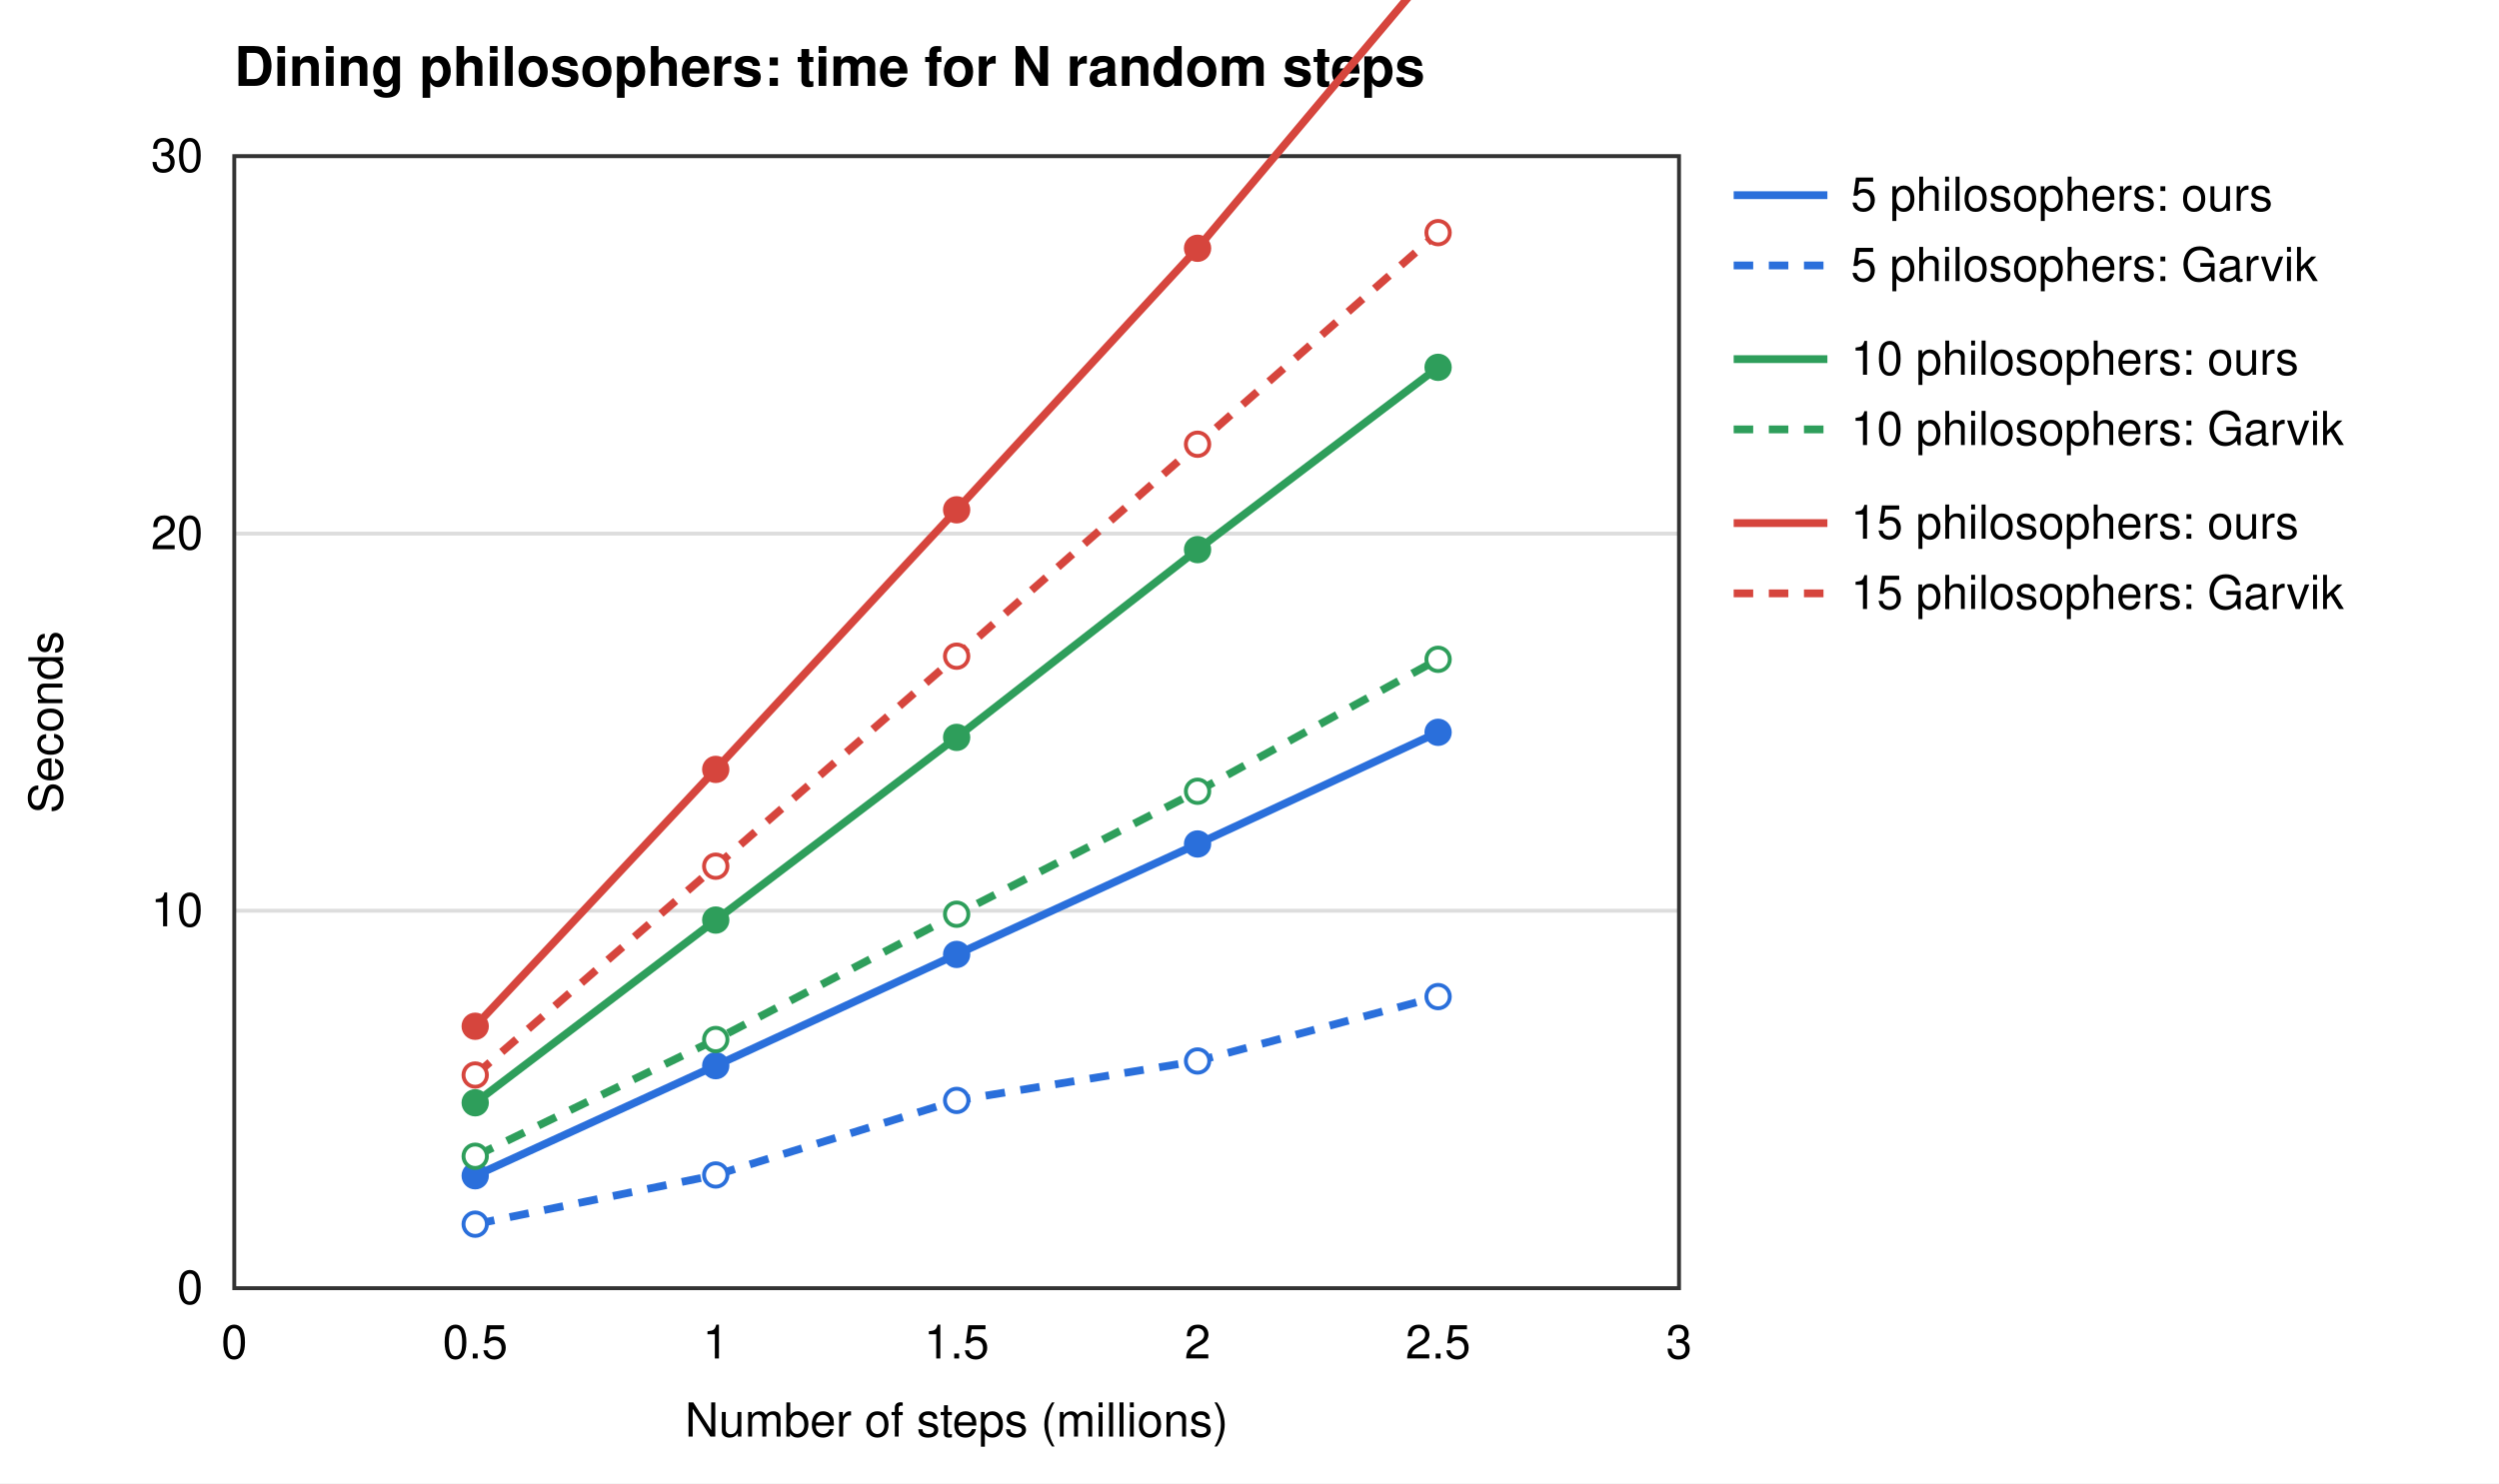
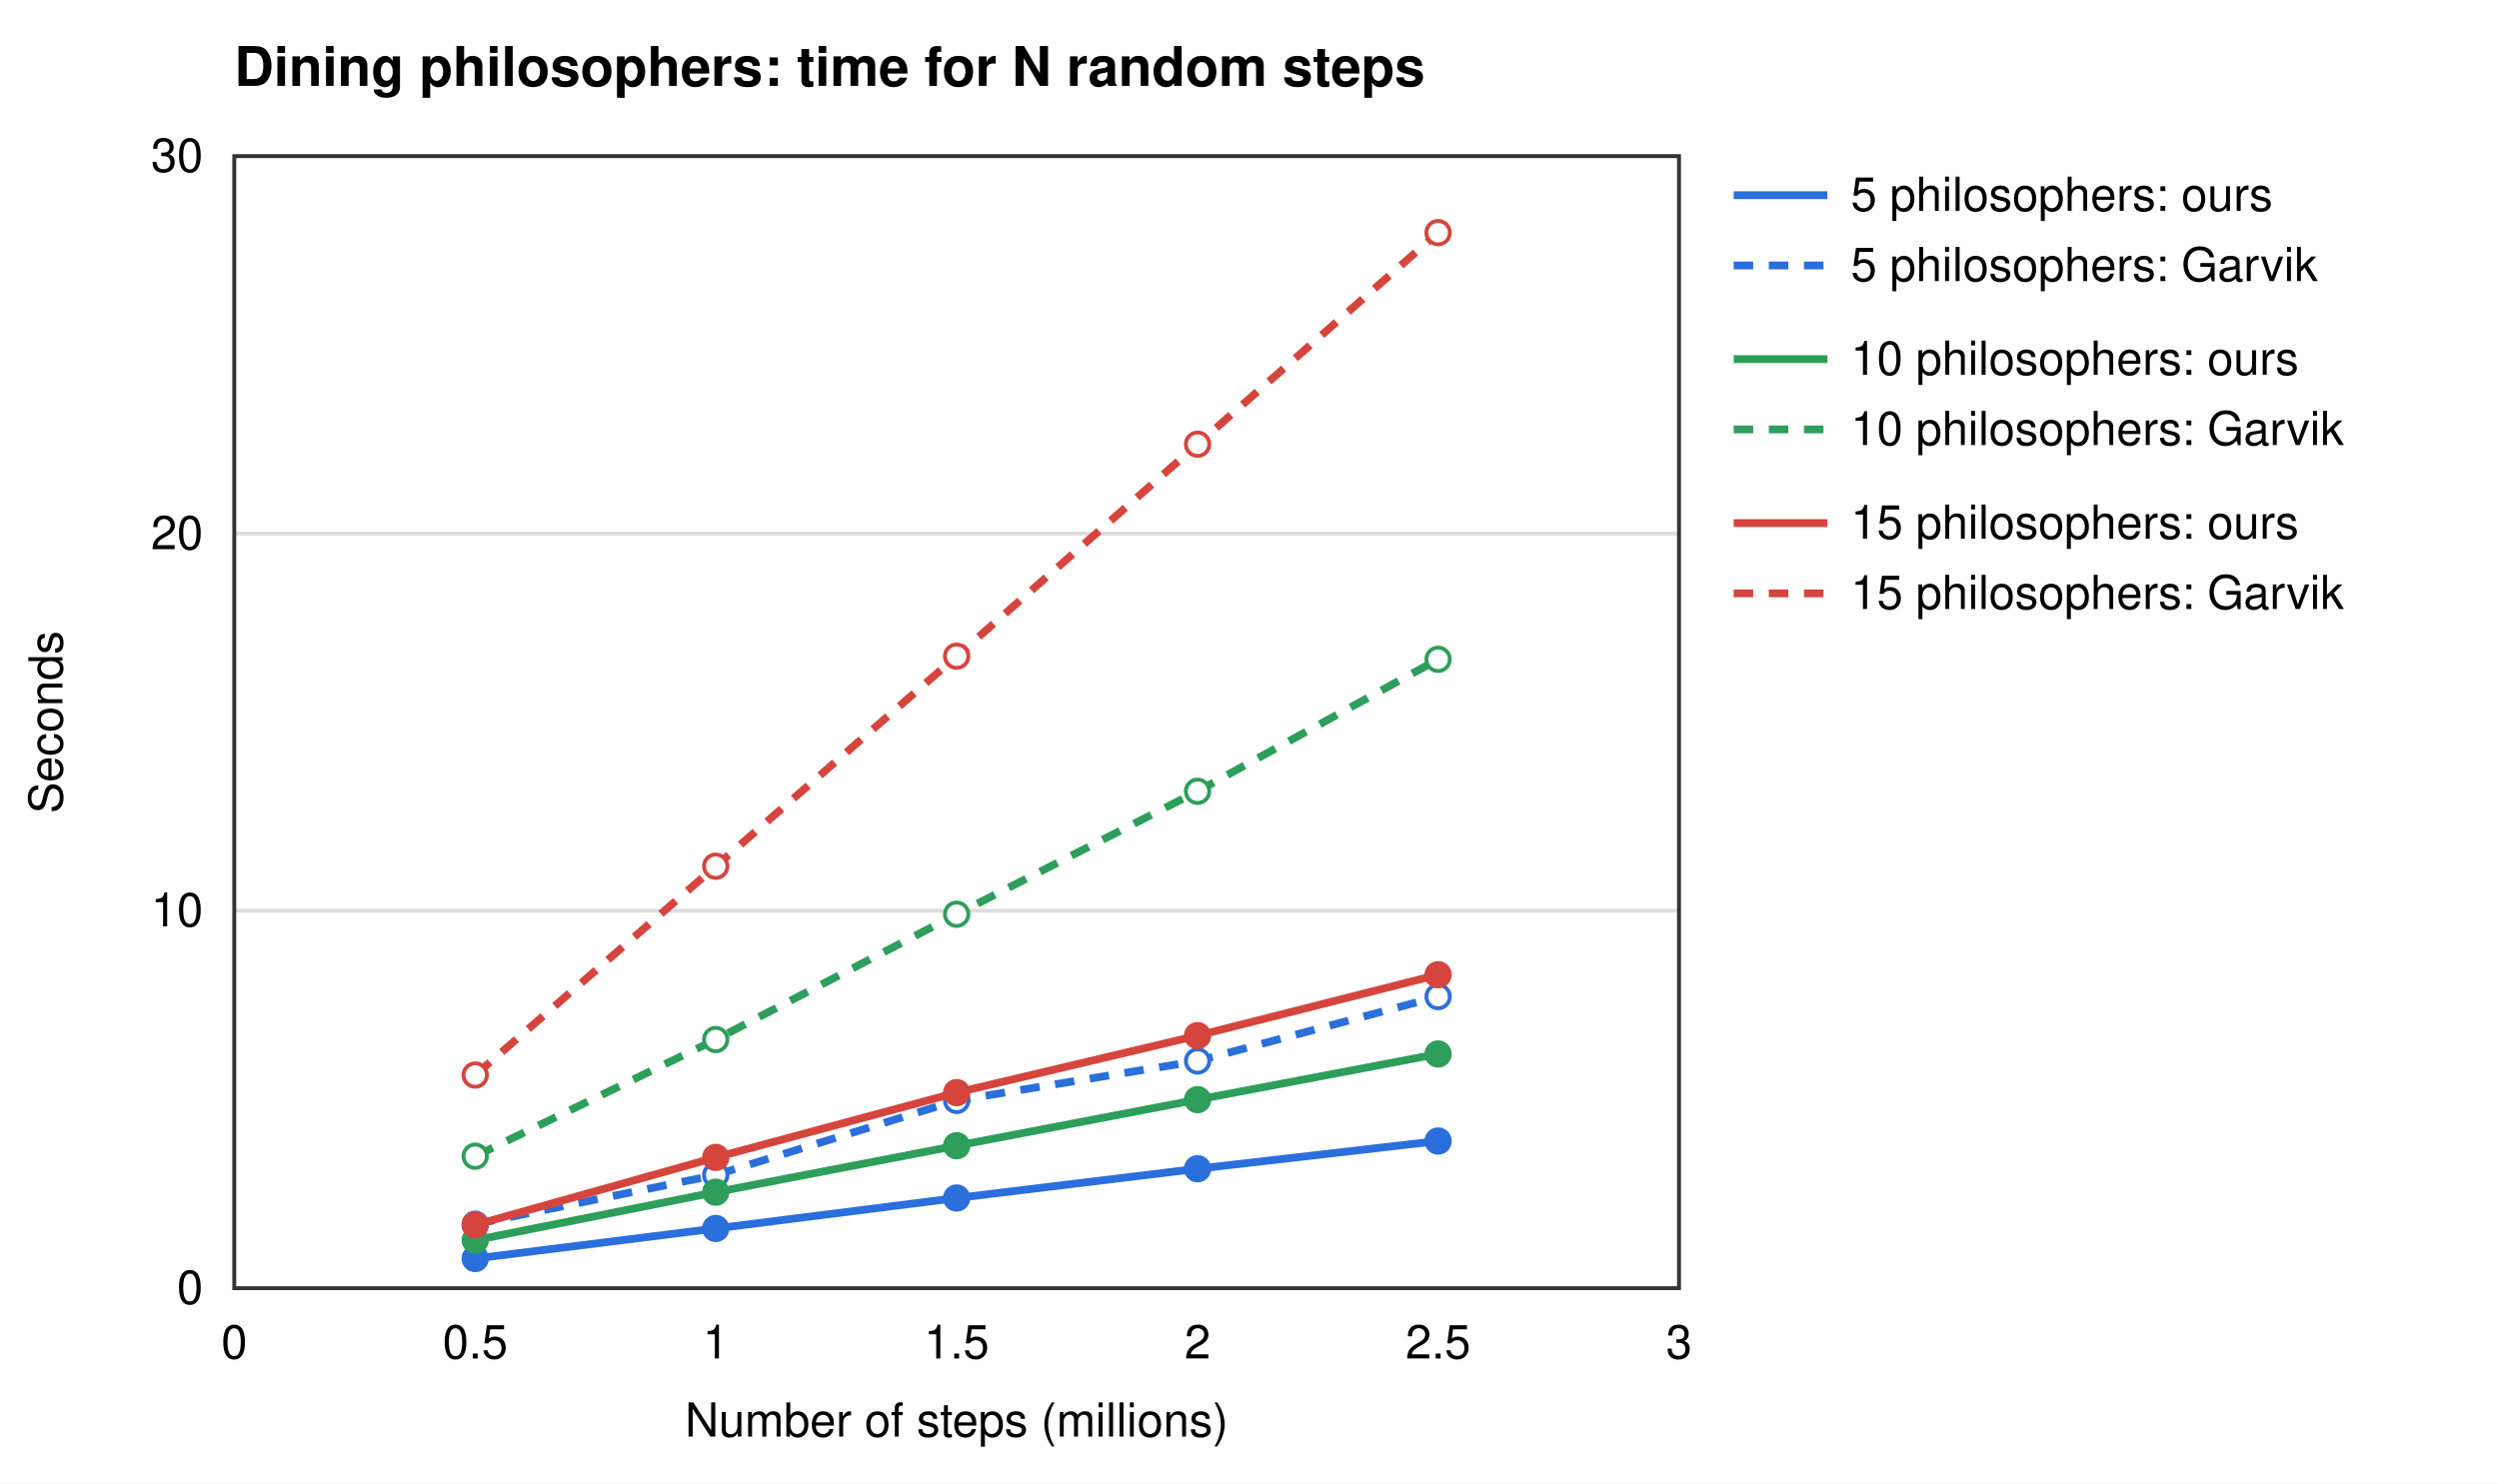
<svg xmlns="http://www.w3.org/2000/svg" viewBox="0 0 640 380" font-family="Helvetica, Arial, sans-serif" font-size="12">
  <rect width="100%" height="100%" fill="white" />
  <text x="60" y="22" font-size="14" font-weight="bold">Dining philosophers: time for N random steps</text>
  <line x1="60" x2="430" y1="330.0" y2="330.0" stroke="#ddd" />
  <text x="52" y="334.0" text-anchor="end">0</text>
  <line x1="60" x2="430" y1="233.3" y2="233.3" stroke="#ddd" />
  <text x="52" y="237.3" text-anchor="end">10</text>
  <line x1="60" x2="430" y1="136.7" y2="136.7" stroke="#ddd" />
  <text x="52" y="140.7" text-anchor="end">20</text>
  <line x1="60" x2="430" y1="40.0" y2="40.0" stroke="#ddd" />
  <text x="52" y="44.0" text-anchor="end">30</text>
  <text x="60.0" y="348" text-anchor="middle">0</text>
  <text x="121.7" y="348" text-anchor="middle">0.5</text>
  <text x="183.3" y="348" text-anchor="middle">1</text>
  <text x="245.0" y="348" text-anchor="middle">1.5</text>
  <text x="306.7" y="348" text-anchor="middle">2</text>
  <text x="368.3" y="348" text-anchor="middle">2.5</text>
  <text x="430.0" y="348" text-anchor="middle">3</text>
  <rect x="60" y="40" width="370" height="290" fill="none" stroke="#333" />
  <text x="245.0" y="368" text-anchor="middle">Number of steps (millions)</text>
  <text transform="translate(16 185.0) rotate(-90)" text-anchor="middle">Seconds</text>
-   <polyline points="121.7,301.2 183.3,273.0 245.0,244.5 306.7,216.2 368.3,187.6" fill="none" stroke="#2a6fdb" stroke-width="2" />
-   <circle cx="121.7" cy="301.2" r="3" fill="#2a6fdb" stroke="#2a6fdb" />
-   <circle cx="183.3" cy="273.0" r="3" fill="#2a6fdb" stroke="#2a6fdb" />
-   <circle cx="245.0" cy="244.5" r="3" fill="#2a6fdb" stroke="#2a6fdb" />
-   <circle cx="306.7" cy="216.2" r="3" fill="#2a6fdb" stroke="#2a6fdb" />
-   <circle cx="368.3" cy="187.6" r="3" fill="#2a6fdb" stroke="#2a6fdb" />
+   <polyline points="121.7,322.4 183.3,314.7 245.0,306.9 306.7,299.4 368.3,292.3" fill="none" stroke="#2a6fdb" stroke-width="2" />
+   <circle cx="121.7" cy="322.4" r="3" fill="#2a6fdb" stroke="#2a6fdb" />
+   <circle cx="183.3" cy="314.7" r="3" fill="#2a6fdb" stroke="#2a6fdb" />
+   <circle cx="245.0" cy="306.9" r="3" fill="#2a6fdb" stroke="#2a6fdb" />
+   <circle cx="306.7" cy="299.4" r="3" fill="#2a6fdb" stroke="#2a6fdb" />
+   <circle cx="368.3" cy="292.3" r="3" fill="#2a6fdb" stroke="#2a6fdb" />
  <polyline points="121.7,313.6 183.3,301.0 245.0,281.9 306.7,271.8 368.3,255.3" fill="none" stroke="#2a6fdb" stroke-width="2" stroke-dasharray="5 4" />
  <circle cx="121.7" cy="313.6" r="3" fill="white" stroke="#2a6fdb" />
  <circle cx="183.3" cy="301.0" r="3" fill="white" stroke="#2a6fdb" />
  <circle cx="245.0" cy="281.9" r="3" fill="white" stroke="#2a6fdb" />
  <circle cx="306.7" cy="271.8" r="3" fill="white" stroke="#2a6fdb" />
  <circle cx="368.3" cy="255.3" r="3" fill="white" stroke="#2a6fdb" />
  <line x1="444" x2="468" y1="50" y2="50" stroke="#2a6fdb" stroke-width="2" />
  <text x="474" y="54">5 philosophers: ours</text>
  <line x1="444" x2="468" y1="68" y2="68" stroke="#2a6fdb" stroke-width="2" stroke-dasharray="5 4" />
  <text x="474" y="72">5 philosophers: Garvik</text>
-   <polyline points="121.7,282.5 183.3,235.7 245.0,188.9 306.7,140.8 368.3,94.1" fill="none" stroke="#2e9e5b" stroke-width="2" />
-   <circle cx="121.7" cy="282.5" r="3" fill="#2e9e5b" stroke="#2e9e5b" />
-   <circle cx="183.3" cy="235.7" r="3" fill="#2e9e5b" stroke="#2e9e5b" />
-   <circle cx="245.0" cy="188.9" r="3" fill="#2e9e5b" stroke="#2e9e5b" />
-   <circle cx="306.7" cy="140.8" r="3" fill="#2e9e5b" stroke="#2e9e5b" />
-   <circle cx="368.3" cy="94.1" r="3" fill="#2e9e5b" stroke="#2e9e5b" />
+   <polyline points="121.7,317.7 183.3,305.4 245.0,293.5 306.7,281.7 368.3,270.0" fill="none" stroke="#2e9e5b" stroke-width="2" />
+   <circle cx="121.7" cy="317.7" r="3" fill="#2e9e5b" stroke="#2e9e5b" />
+   <circle cx="183.3" cy="305.4" r="3" fill="#2e9e5b" stroke="#2e9e5b" />
+   <circle cx="245.0" cy="293.5" r="3" fill="#2e9e5b" stroke="#2e9e5b" />
+   <circle cx="306.7" cy="281.7" r="3" fill="#2e9e5b" stroke="#2e9e5b" />
+   <circle cx="368.3" cy="270.0" r="3" fill="#2e9e5b" stroke="#2e9e5b" />
  <polyline points="121.7,296.2 183.3,266.3 245.0,234.2 306.7,202.7 368.3,168.9" fill="none" stroke="#2e9e5b" stroke-width="2" stroke-dasharray="5 4" />
  <circle cx="121.7" cy="296.2" r="3" fill="white" stroke="#2e9e5b" />
  <circle cx="183.3" cy="266.3" r="3" fill="white" stroke="#2e9e5b" />
  <circle cx="245.0" cy="234.2" r="3" fill="white" stroke="#2e9e5b" />
  <circle cx="306.7" cy="202.7" r="3" fill="white" stroke="#2e9e5b" />
  <circle cx="368.3" cy="168.9" r="3" fill="white" stroke="#2e9e5b" />
  <line x1="444" x2="468" y1="92" y2="92" stroke="#2e9e5b" stroke-width="2" />
  <text x="474" y="96">10 philosophers: ours</text>
  <line x1="444" x2="468" y1="110" y2="110" stroke="#2e9e5b" stroke-width="2" stroke-dasharray="5 4" />
  <text x="474" y="114">10 philosophers: Garvik</text>
-   <polyline points="121.7,262.9 183.3,197.1 245.0,130.6 306.7,63.6 368.3,-9.8" fill="none" stroke="#d6453d" stroke-width="2" />
-   <circle cx="121.7" cy="262.9" r="3" fill="#d6453d" stroke="#d6453d" />
-   <circle cx="183.3" cy="197.1" r="3" fill="#d6453d" stroke="#d6453d" />
-   <circle cx="245.0" cy="130.6" r="3" fill="#d6453d" stroke="#d6453d" />
-   <circle cx="306.7" cy="63.6" r="3" fill="#d6453d" stroke="#d6453d" />
-   <circle cx="368.3" cy="-9.8" r="3" fill="#d6453d" stroke="#d6453d" />
+   <polyline points="121.7,313.8 183.3,296.5 245.0,279.9 306.7,265.3 368.3,249.7" fill="none" stroke="#d6453d" stroke-width="2" />
+   <circle cx="121.7" cy="313.8" r="3" fill="#d6453d" stroke="#d6453d" />
+   <circle cx="183.3" cy="296.5" r="3" fill="#d6453d" stroke="#d6453d" />
+   <circle cx="245.0" cy="279.9" r="3" fill="#d6453d" stroke="#d6453d" />
+   <circle cx="306.7" cy="265.3" r="3" fill="#d6453d" stroke="#d6453d" />
+   <circle cx="368.3" cy="249.7" r="3" fill="#d6453d" stroke="#d6453d" />
  <polyline points="121.7,275.4 183.3,221.9 245.0,168.1 306.7,113.8 368.3,59.6" fill="none" stroke="#d6453d" stroke-width="2" stroke-dasharray="5 4" />
  <circle cx="121.7" cy="275.4" r="3" fill="white" stroke="#d6453d" />
  <circle cx="183.3" cy="221.9" r="3" fill="white" stroke="#d6453d" />
  <circle cx="245.0" cy="168.1" r="3" fill="white" stroke="#d6453d" />
  <circle cx="306.7" cy="113.8" r="3" fill="white" stroke="#d6453d" />
  <circle cx="368.3" cy="59.6" r="3" fill="white" stroke="#d6453d" />
  <line x1="444" x2="468" y1="134" y2="134" stroke="#d6453d" stroke-width="2" />
  <text x="474" y="138">15 philosophers: ours</text>
  <line x1="444" x2="468" y1="152" y2="152" stroke="#d6453d" stroke-width="2" stroke-dasharray="5 4" />
  <text x="474" y="156">15 philosophers: Garvik</text>
</svg>
